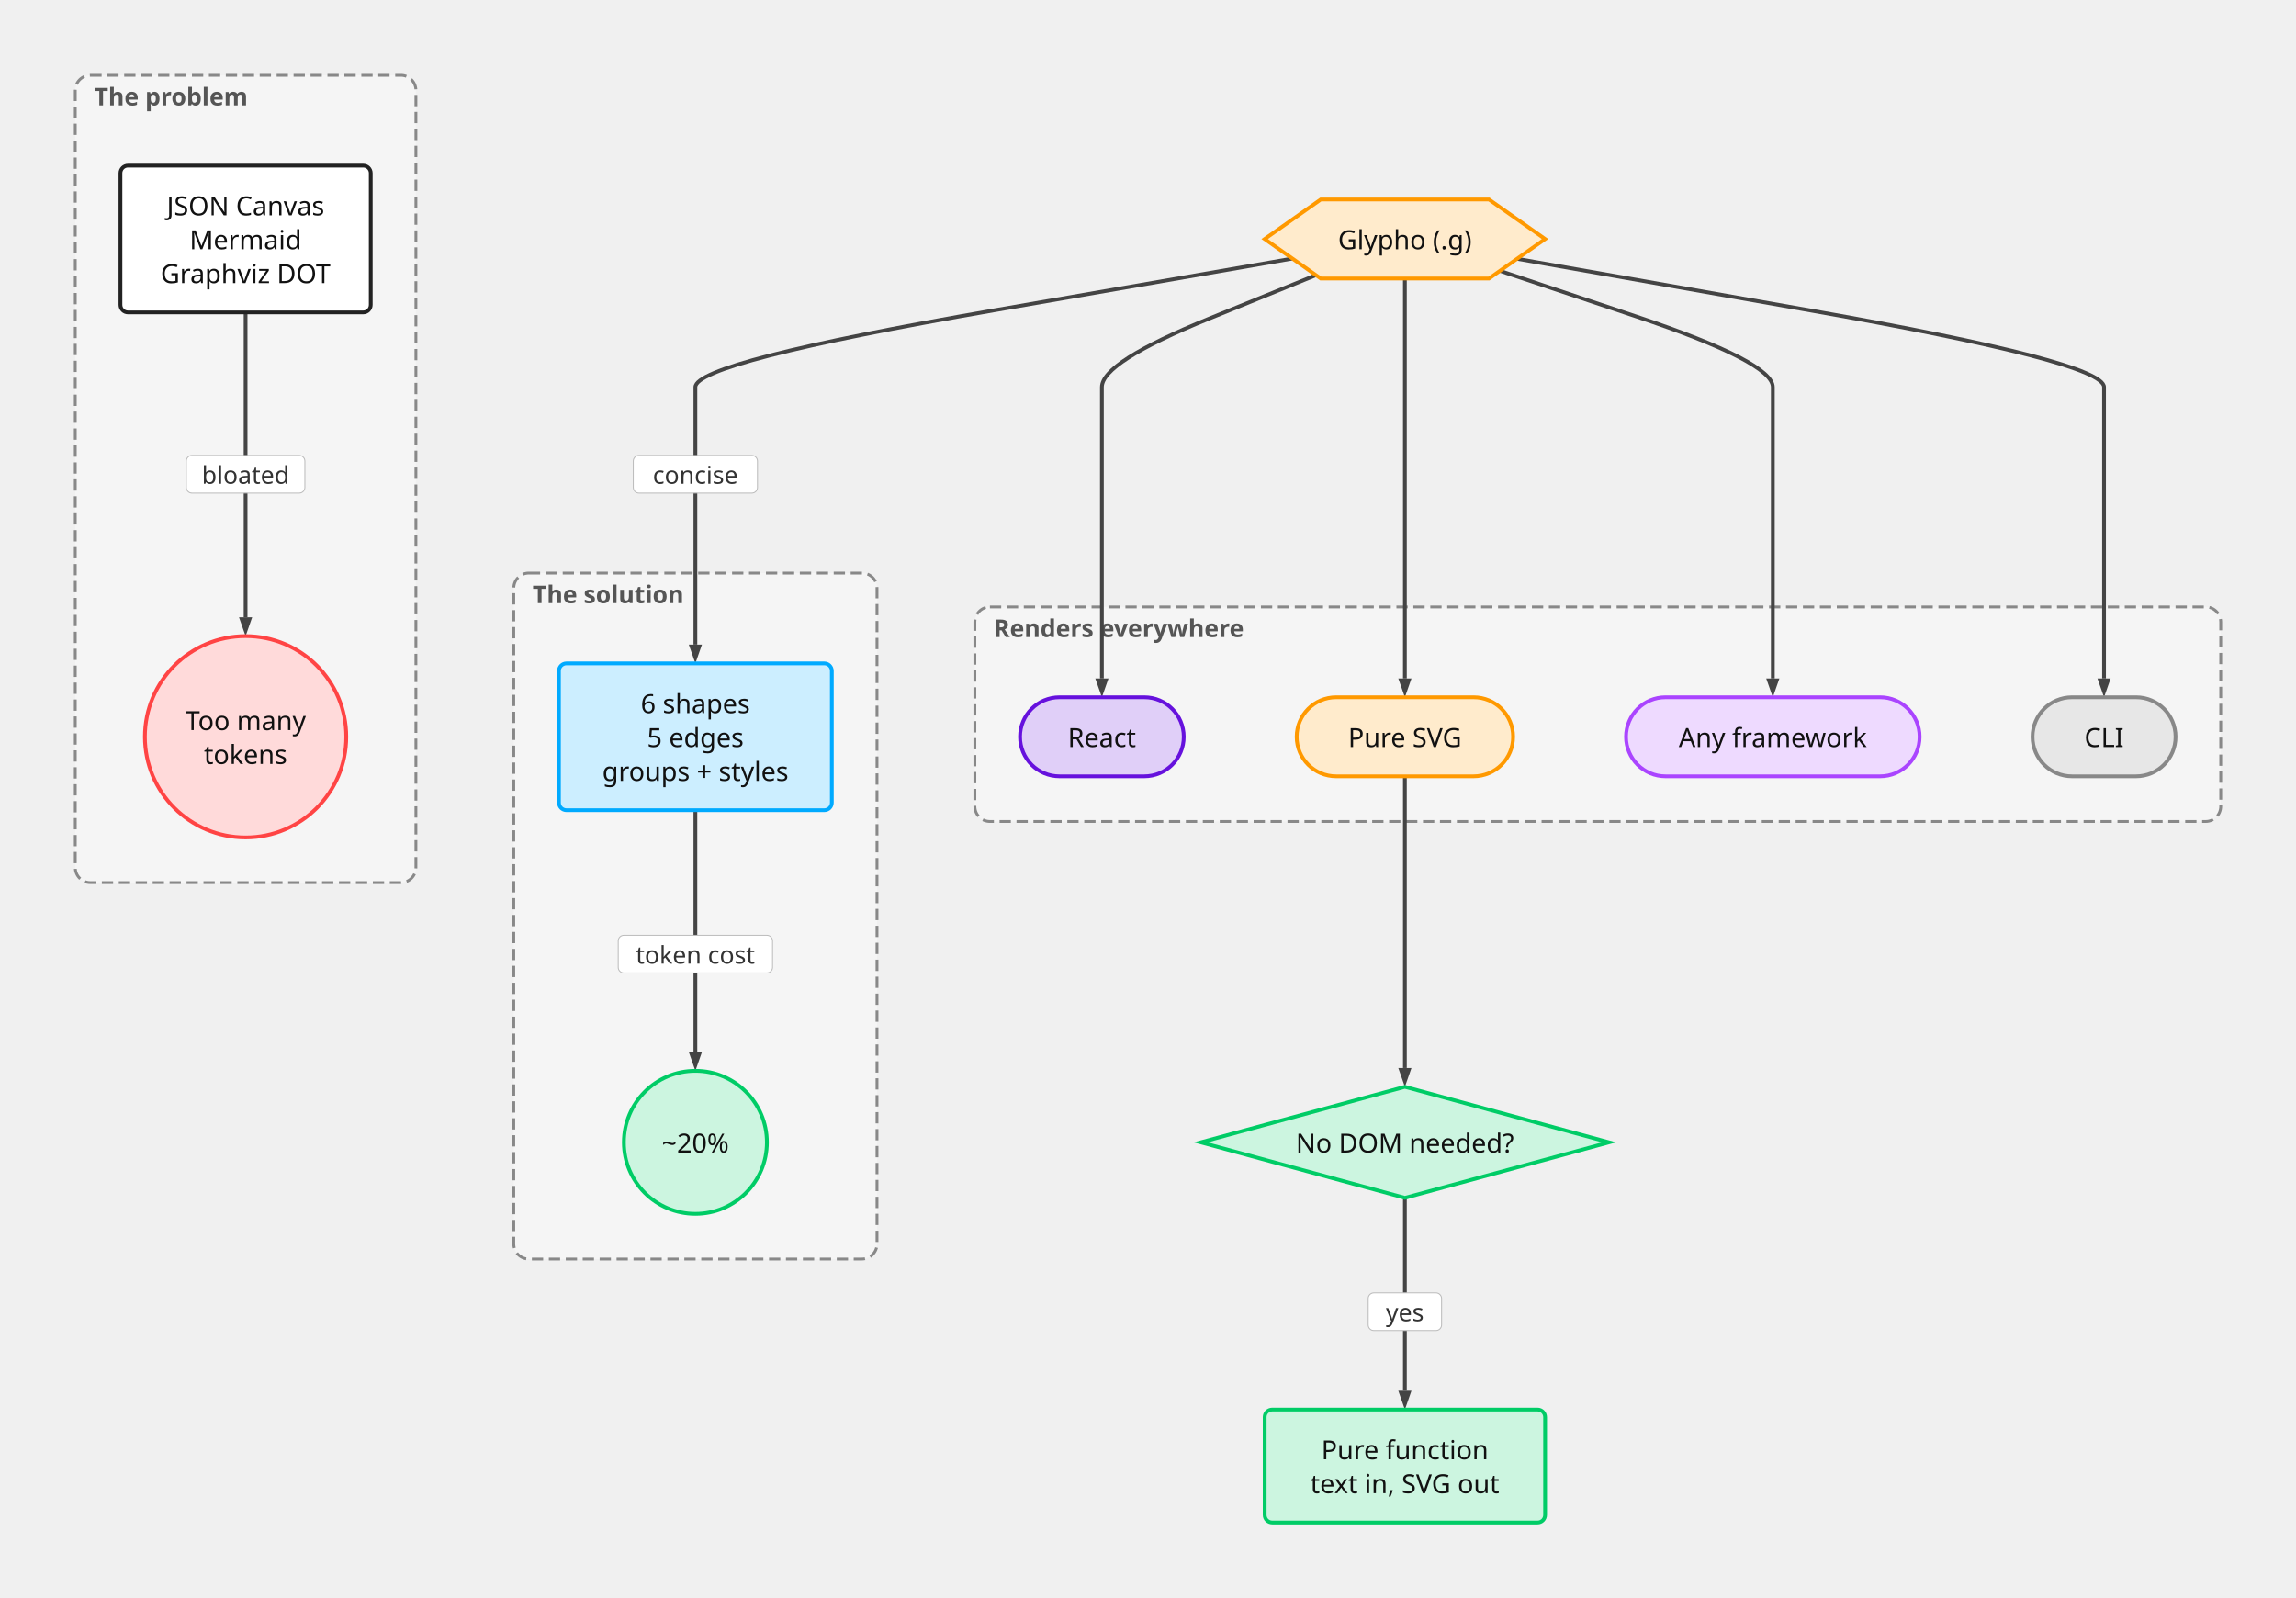
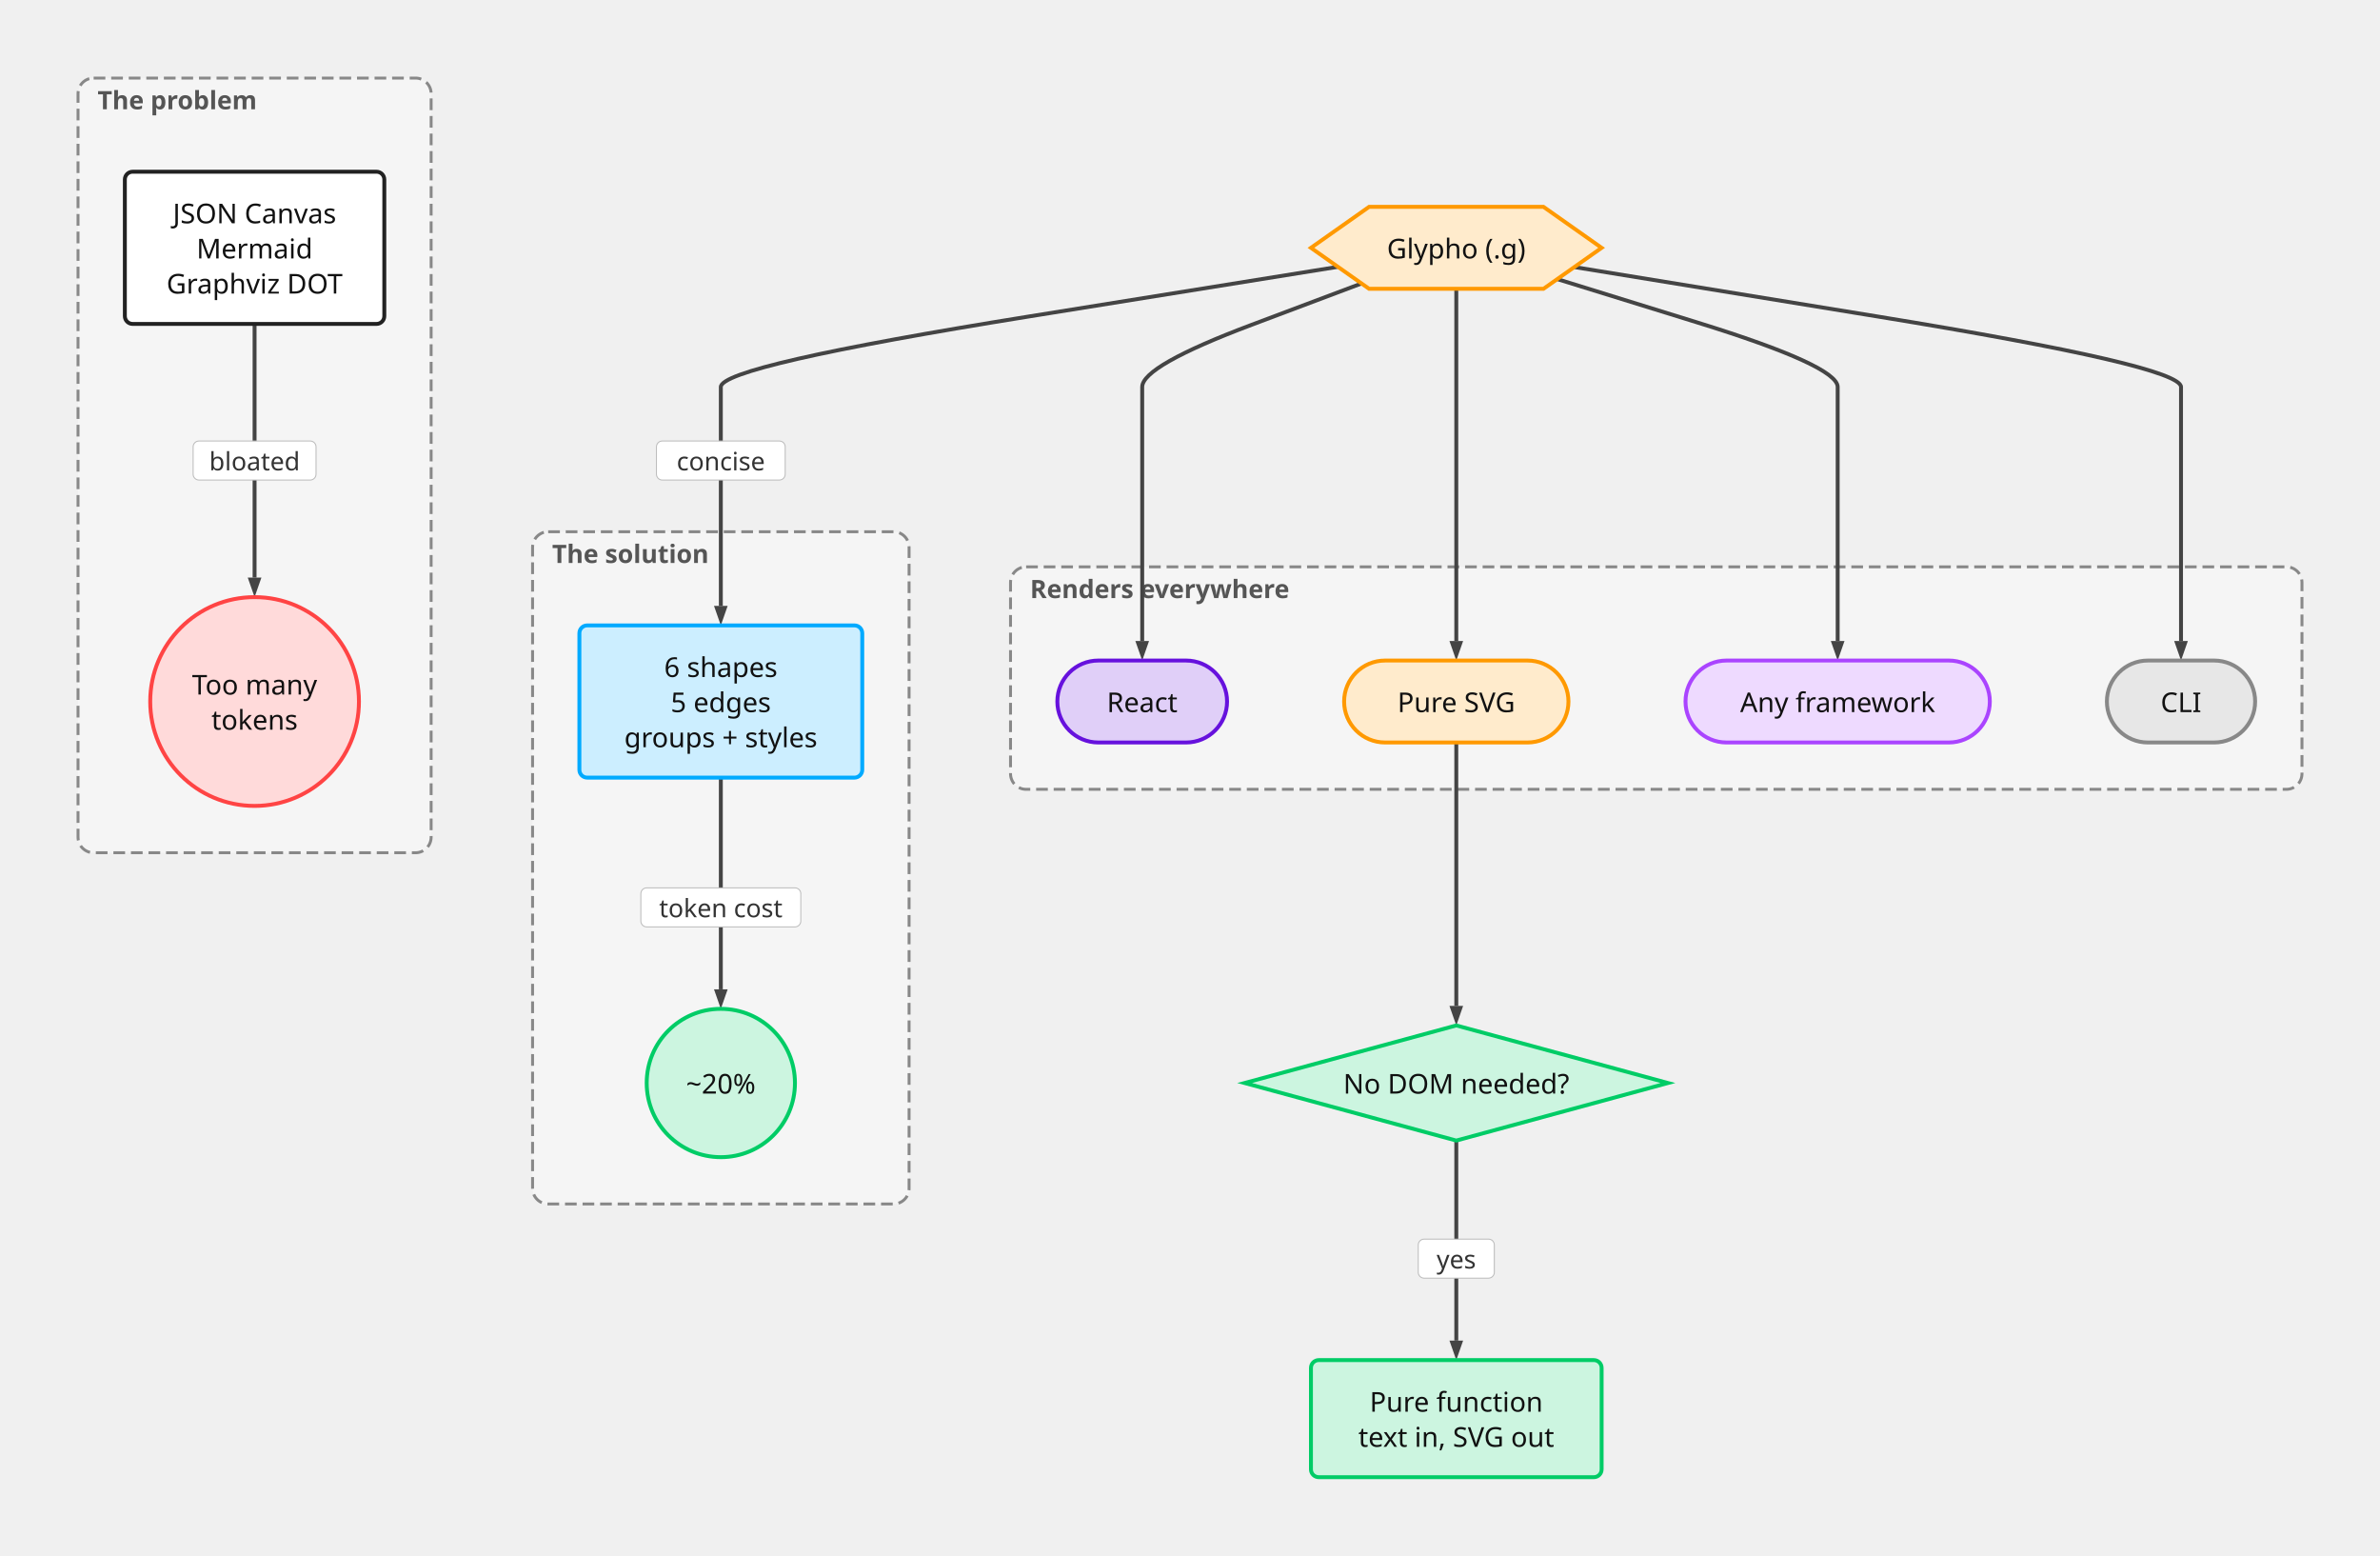
- <svg xmlns="http://www.w3.org/2000/svg" viewBox="-24 -48 1220 849" style="max-width:100%">
+ <svg xmlns="http://www.w3.org/2000/svg" viewBox="-24 -48 1220 797" style="max-width:100%">
  <defs>
    <marker id="glypho-d6pxij-arrowhead" markerWidth="10" markerHeight="7" refX="0" refY="3.5" orient="auto" markerUnits="userSpaceOnUse">
      <polygon points="0 0, 10 3.5, 0 7" fill="#444444" />
    </marker>
    <marker id="glypho-d6pxij-arrowhead-thick" markerWidth="14" markerHeight="10" refX="0" refY="5" orient="auto" markerUnits="userSpaceOnUse">
      <polygon points="0 0, 14 5, 0 10" fill="#444444" />
    </marker>
    <marker id="glypho-d6pxij-arrowhead-reverse" markerWidth="10" markerHeight="7" refX="10" refY="3.5" orient="auto" markerUnits="userSpaceOnUse">
      <polygon points="10 0, 0 3.5, 10 7" fill="#444444" />
    </marker>
  </defs>
  <g>
-     <rect x="16" y="-8" width="181" height="429" fill="#f5f5f5" fill-opacity="1" stroke="#888888" stroke-width="1.5" stroke-dasharray="6 3" rx="8" ry="8" />
+     <rect x="16" y="-8" width="181" height="397" fill="#f5f5f5" fill-opacity="1" stroke="#888888" stroke-width="1.5" stroke-dasharray="6 3" rx="8" ry="8" />
    <text x="26" y="8" fill="#555555" font-size="13" font-family="system-ui, sans-serif" font-weight="bold">The problem</text>
  </g>
  <g>
-     <rect x="249" y="256.5" width="193" height="364.5" fill="#f5f5f5" fill-opacity="1" stroke="#888888" stroke-width="1.5" stroke-dasharray="6 3" rx="8" ry="8" />
-     <text x="259" y="272.5" fill="#555555" font-size="13" font-family="system-ui, sans-serif" font-weight="bold">The solution</text>
+     <rect x="249" y="224.5" width="193" height="344.5" fill="#f5f5f5" fill-opacity="1" stroke="#888888" stroke-width="1.5" stroke-dasharray="6 3" rx="8" ry="8" />
+     <text x="259" y="240.5" fill="#555555" font-size="13" font-family="system-ui, sans-serif" font-weight="bold">The solution</text>
  </g>
  <g>
-     <rect x="494" y="274.5" width="662" height="114" fill="#f5f5f5" fill-opacity="1" stroke="#888888" stroke-width="1.5" stroke-dasharray="6 3" rx="8" ry="8" />
-     <text x="504" y="290.5" fill="#555555" font-size="13" font-family="system-ui, sans-serif" font-weight="bold">Renders everywhere</text>
+     <rect x="494" y="242.5" width="662" height="114" fill="#f5f5f5" fill-opacity="1" stroke="#888888" stroke-width="1.5" stroke-dasharray="6 3" rx="8" ry="8" />
+     <text x="504" y="258.5" fill="#555555" font-size="13" font-family="system-ui, sans-serif" font-weight="bold">Renders everywhere</text>
  </g>
-   <path d="M 106.5 118 L 106.5 131.231 Q 106.5 144.462 106.5 157.692 Q 106.5 170.923 106.5 187.462 Q 106.5 204 106.5 220.538 Q 106.5 237.077 106.5 250.308 Q 106.5 263.538 106.5 271.769 L 106.5 280" fill="none" stroke="#444444" stroke-width="2" marker-end="url(#glypho-d6pxij-arrowhead)" />
-   <path d="M 662.728 89.379 L 504.114 116.92 Q 345.5 144.462 345.5 157.692 Q 345.5 170.923 345.5 187.462 Q 345.5 204 345.5 220.538 Q 345.5 237.077 345.5 250.308 Q 345.5 263.538 345.5 279.019 L 345.5 294.5" fill="none" stroke="#444444" stroke-width="2" marker-end="url(#glypho-d6pxij-arrowhead)" />
-   <path d="M 345.5 382.5 L 345.5 399.288 Q 345.5 416.077 345.5 425.615 Q 345.5 435.154 345.5 447.077 Q 345.5 459 345.5 470.923 Q 345.5 482.846 345.5 492.385 Q 345.5 501.923 345.5 506.462 L 345.5 511" fill="none" stroke="#444444" stroke-width="2" marker-end="url(#glypho-d6pxij-arrowhead)" />
-   <path d="M 675.258 98.208 L 618.379 121.335 Q 561.5 144.462 561.5 157.692 Q 561.5 170.923 561.5 187.462 Q 561.5 204 561.5 220.538 Q 561.5 237.077 561.5 250.308 Q 561.5 263.538 561.5 288.019 L 561.5 312.5" fill="none" stroke="#444444" stroke-width="2" marker-end="url(#glypho-d6pxij-arrowhead)" />
-   <path d="M 722.5 100 L 722.5 122.231 Q 722.5 144.462 722.5 157.692 Q 722.5 170.923 722.5 187.462 Q 722.5 204 722.5 220.538 Q 722.5 237.077 722.5 250.308 Q 722.5 263.538 722.5 288.019 L 722.5 312.5" fill="none" stroke="#444444" stroke-width="2" marker-end="url(#glypho-d6pxij-arrowhead)" />
-   <path d="M 773.003 95.911 L 845.502 120.186 Q 918 144.462 918 157.692 Q 918 170.923 918 187.462 Q 918 204 918 220.538 Q 918 237.077 918 250.308 Q 918 263.538 918 288.019 L 918 312.5" fill="none" stroke="#444444" stroke-width="2" marker-end="url(#glypho-d6pxij-arrowhead)" />
-   <path d="M 782.098 89.502 L 938.049 116.982 Q 1094 144.462 1094 157.692 Q 1094 170.923 1094 187.462 Q 1094 204 1094 220.538 Q 1094 237.077 1094 250.308 Q 1094 263.538 1094 288.019 L 1094 312.5" fill="none" stroke="#444444" stroke-width="2" marker-end="url(#glypho-d6pxij-arrowhead)" />
-   <path d="M 722.5 364.5 L 722.5 390.288 Q 722.5 416.077 722.5 425.615 Q 722.5 435.154 722.5 447.077 Q 722.5 459 722.5 470.923 Q 722.5 482.846 722.5 492.385 Q 722.5 501.923 722.5 510.712 L 722.5 519.5" fill="none" stroke="#444444" stroke-width="2" marker-end="url(#glypho-d6pxij-arrowhead)" />
-   <path d="M 722.5 588.5 L 722.5 600.75 Q 722.5 613 722.5 621 Q 722.5 629 722.5 639 Q 722.5 649 722.5 659 Q 722.5 669 722.5 677 Q 722.5 685 722.5 688 L 722.5 691" fill="none" stroke="#444444" stroke-width="2" marker-end="url(#glypho-d6pxij-arrowhead)" />
+   <path d="M 106.5 118 L 106.5 128.769 Q 106.5 139.538 106.5 150.308 Q 106.5 161.077 106.5 174.538 Q 106.5 188 106.5 201.462 Q 106.5 214.923 106.5 225.692 Q 106.5 236.462 106.5 242.231 L 106.5 248" fill="none" stroke="#444444" stroke-width="2" marker-end="url(#glypho-d6pxij-arrowhead)" />
+   <path d="M 661.826 88.743 L 503.663 114.141 Q 345.5 139.538 345.5 150.308 Q 345.5 161.077 345.5 174.538 Q 345.5 188 345.5 201.462 Q 345.5 214.923 345.5 225.692 Q 345.5 236.462 345.5 249.481 L 345.5 262.5" fill="none" stroke="#444444" stroke-width="2" marker-end="url(#glypho-d6pxij-arrowhead)" />
+   <path d="M 345.5 350.5 L 345.5 365.75 Q 345.5 381 345.5 389 Q 345.5 397 345.5 407 Q 345.5 417 345.5 427 Q 345.5 437 345.5 445 Q 345.5 453 345.5 456 L 345.5 459" fill="none" stroke="#444444" stroke-width="2" marker-end="url(#glypho-d6pxij-arrowhead)" />
+   <path d="M 673.921 97.266 L 617.71 118.402 Q 561.5 139.538 561.5 150.308 Q 561.5 161.077 561.5 174.538 Q 561.5 188 561.5 201.462 Q 561.5 214.923 561.5 225.692 Q 561.5 236.462 561.5 258.481 L 561.5 280.5" fill="none" stroke="#444444" stroke-width="2" marker-end="url(#glypho-d6pxij-arrowhead)" />
+   <path d="M 722.5 100 L 722.5 119.769 Q 722.5 139.538 722.5 150.308 Q 722.5 161.077 722.5 174.538 Q 722.5 188 722.5 201.462 Q 722.5 214.923 722.5 225.692 Q 722.5 236.462 722.5 258.481 L 722.5 280.5" fill="none" stroke="#444444" stroke-width="2" marker-end="url(#glypho-d6pxij-arrowhead)" />
+   <path d="M 774.257 95.027 L 846.128 117.283 Q 918 139.538 918 150.308 Q 918 161.077 918 174.538 Q 918 188 918 201.462 Q 918 214.923 918 225.692 Q 918 236.462 918 258.481 L 918 280.5" fill="none" stroke="#444444" stroke-width="2" marker-end="url(#glypho-d6pxij-arrowhead)" />
+   <path d="M 783.008 88.86 L 938.504 114.199 Q 1094 139.538 1094 150.308 Q 1094 161.077 1094 174.538 Q 1094 188 1094 201.462 Q 1094 214.923 1094 225.692 Q 1094 236.462 1094 258.481 L 1094 280.5" fill="none" stroke="#444444" stroke-width="2" marker-end="url(#glypho-d6pxij-arrowhead)" />
+   <path d="M 722.5 332.5 L 722.5 356.75 Q 722.5 381 722.5 389 Q 722.5 397 722.5 407 Q 722.5 417 722.5 427 Q 722.5 437 722.5 445 Q 722.5 453 722.5 460.25 L 722.5 467.5" fill="none" stroke="#444444" stroke-width="2" marker-end="url(#glypho-d6pxij-arrowhead)" />
+   <path d="M 722.5 536.5 L 722.5 548.75 Q 722.5 561 722.5 569 Q 722.5 577 722.5 587 Q 722.5 597 722.5 607 Q 722.5 617 722.5 625 Q 722.5 633 722.5 636 L 722.5 639" fill="none" stroke="#444444" stroke-width="2" marker-end="url(#glypho-d6pxij-arrowhead)" />
  <g transform="translate(648, 58)" data-node-id="glypho">
    <polygon points="29.8,0 119.2,0 149,21 119.2,42 29.8,42 0,21" fill="#ffebcc" stroke="#ff9900" stroke-width="2" />
    <text x="74.5" y="21" text-anchor="middle" dominant-baseline="central" fill="#111111" font-size="14" font-family="system-ui, sans-serif">Glypho (.g)</text>
  </g>
  <g transform="translate(40, 40)" data-node-id="verbose">
    <rect x="0" y="0" width="133" height="78" rx="4" ry="4" fill="#ffffff" stroke="#222222" stroke-width="2" />
    <text x="66.5" y="21" text-anchor="middle" dominant-baseline="central" fill="#111111" font-size="14" font-family="system-ui, sans-serif">JSON Canvas</text>
    <text x="66.5" y="39" text-anchor="middle" dominant-baseline="central" fill="#111111" font-size="14" font-family="system-ui, sans-serif">Mermaid</text>
    <text x="66.5" y="57" text-anchor="middle" dominant-baseline="central" fill="#111111" font-size="14" font-family="system-ui, sans-serif">Graphviz DOT</text>
  </g>
-   <g transform="translate(53, 290)" data-node-id="tokens">
+   <g transform="translate(53, 258)" data-node-id="tokens">
    <circle cx="53.5" cy="53.5" r="53.5" fill="#ffdada" stroke="#ff4444" stroke-width="2" />
    <text x="53.5" y="44.5" text-anchor="middle" dominant-baseline="central" fill="#111111" font-size="14" font-family="system-ui, sans-serif">Too many</text>
    <text x="53.5" y="62.5" text-anchor="middle" dominant-baseline="central" fill="#111111" font-size="14" font-family="system-ui, sans-serif">tokens</text>
  </g>
-   <g transform="translate(273, 304.5)" data-node-id="compact">
+   <g transform="translate(273, 272.5)" data-node-id="compact">
    <rect x="0" y="0" width="145" height="78" rx="4" ry="4" fill="#cceeff" stroke="#00aaff" stroke-width="2" />
    <text x="72.5" y="21" text-anchor="middle" dominant-baseline="central" fill="#111111" font-size="14" font-family="system-ui, sans-serif">6 shapes</text>
    <text x="72.5" y="39" text-anchor="middle" dominant-baseline="central" fill="#111111" font-size="14" font-family="system-ui, sans-serif">5 edges</text>
    <text x="72.5" y="57" text-anchor="middle" dominant-baseline="central" fill="#111111" font-size="14" font-family="system-ui, sans-serif">groups + styles</text>
  </g>
-   <g transform="translate(307.5, 521)" data-node-id="efficient">
+   <g transform="translate(307.5, 469)" data-node-id="efficient">
    <circle cx="38" cy="38" r="38" fill="#ccf5e0" stroke="#00cc66" stroke-width="2" />
    <text x="38" y="38" text-anchor="middle" dominant-baseline="central" fill="#111111" font-size="14" font-family="system-ui, sans-serif">~20%</text>
  </g>
-   <g transform="translate(518, 322.5)" data-node-id="react">
+   <g transform="translate(518, 290.5)" data-node-id="react">
    <rect x="0" y="0" width="87" height="42" rx="21" ry="21" fill="#e0cff8" stroke="#6611dd" stroke-width="2" />
    <text x="43.5" y="21" text-anchor="middle" dominant-baseline="central" fill="#111111" font-size="14" font-family="system-ui, sans-serif">React</text>
  </g>
-   <g transform="translate(665, 322.5)" data-node-id="svg">
+   <g transform="translate(665, 290.5)" data-node-id="svg">
    <rect x="0" y="0" width="115" height="42" rx="21" ry="21" fill="#ffebcc" stroke="#ff9900" stroke-width="2" />
    <text x="57.5" y="21" text-anchor="middle" dominant-baseline="central" fill="#111111" font-size="14" font-family="system-ui, sans-serif">Pure SVG</text>
  </g>
-   <g transform="translate(840, 322.5)" data-node-id="any">
+   <g transform="translate(840, 290.5)" data-node-id="any">
    <rect x="0" y="0" width="156" height="42" rx="21" ry="21" fill="#eedaff" stroke="#aa44ff" stroke-width="2" />
    <text x="78" y="21" text-anchor="middle" dominant-baseline="central" fill="#111111" font-size="14" font-family="system-ui, sans-serif">Any framework</text>
  </g>
-   <g transform="translate(1056, 322.5)" data-node-id="cli">
+   <g transform="translate(1056, 290.5)" data-node-id="cli">
    <rect x="0" y="0" width="76" height="42" rx="21" ry="21" fill="#e7e7e7" stroke="#888888" stroke-width="2" />
    <text x="38" y="21" text-anchor="middle" dominant-baseline="central" fill="#111111" font-size="14" font-family="system-ui, sans-serif">CLI</text>
  </g>
-   <g transform="translate(614, 529.5)" data-node-id="nodom">
+   <g transform="translate(614, 477.5)" data-node-id="nodom">
    <polygon points="108.5,0 217,29.5 108.5,59 0,29.5" fill="#ccf5e0" stroke="#00cc66" stroke-width="2" />
    <text x="108.5" y="29.5" text-anchor="middle" dominant-baseline="central" fill="#111111" font-size="14" font-family="system-ui, sans-serif">No DOM needed?</text>
  </g>
-   <g transform="translate(648, 701)" data-node-id="nodom_yes">
+   <g transform="translate(648, 649)" data-node-id="nodom_yes">
    <rect x="0" y="0" width="149" height="60" rx="4" ry="4" fill="#ccf5e0" stroke="#00cc66" stroke-width="2" />
    <text x="74.5" y="21" text-anchor="middle" dominant-baseline="central" fill="#111111" font-size="14" font-family="system-ui, sans-serif">Pure function</text>
    <text x="74.5" y="39" text-anchor="middle" dominant-baseline="central" fill="#111111" font-size="14" font-family="system-ui, sans-serif">text in, SVG out</text>
  </g>
-   <g transform="translate(106.5, 204)">
+   <g transform="translate(106.5, 188)">
    <rect x="-31.5" y="-10" width="63" height="20" fill="white" stroke="#bbb" stroke-width="0.5" rx="3" />
    <text y="0" text-anchor="middle" dominant-baseline="central" fill="#333333" font-size="13" font-family="system-ui, sans-serif">bloated</text>
  </g>
-   <g transform="translate(345.5, 204)">
+   <g transform="translate(345.5, 188)">
    <rect x="-33" y="-10" width="66" height="20" fill="white" stroke="#bbb" stroke-width="0.5" rx="3" />
    <text y="0" text-anchor="middle" dominant-baseline="central" fill="#333333" font-size="13" font-family="system-ui, sans-serif">concise</text>
  </g>
-   <g transform="translate(345.5, 459)">
+   <g transform="translate(345.5, 417)">
    <rect x="-41" y="-10" width="82" height="20" fill="white" stroke="#bbb" stroke-width="0.5" rx="3" />
    <text y="0" text-anchor="middle" dominant-baseline="central" fill="#333333" font-size="13" font-family="system-ui, sans-serif">token cost</text>
  </g>
-   <g transform="translate(722.5, 649)">
+   <g transform="translate(722.5, 597)">
    <rect x="-19.5" y="-10" width="39" height="20" fill="white" stroke="#bbb" stroke-width="0.5" rx="3" />
    <text y="0" text-anchor="middle" dominant-baseline="central" fill="#333333" font-size="13" font-family="system-ui, sans-serif">yes</text>
  </g>
</svg>
